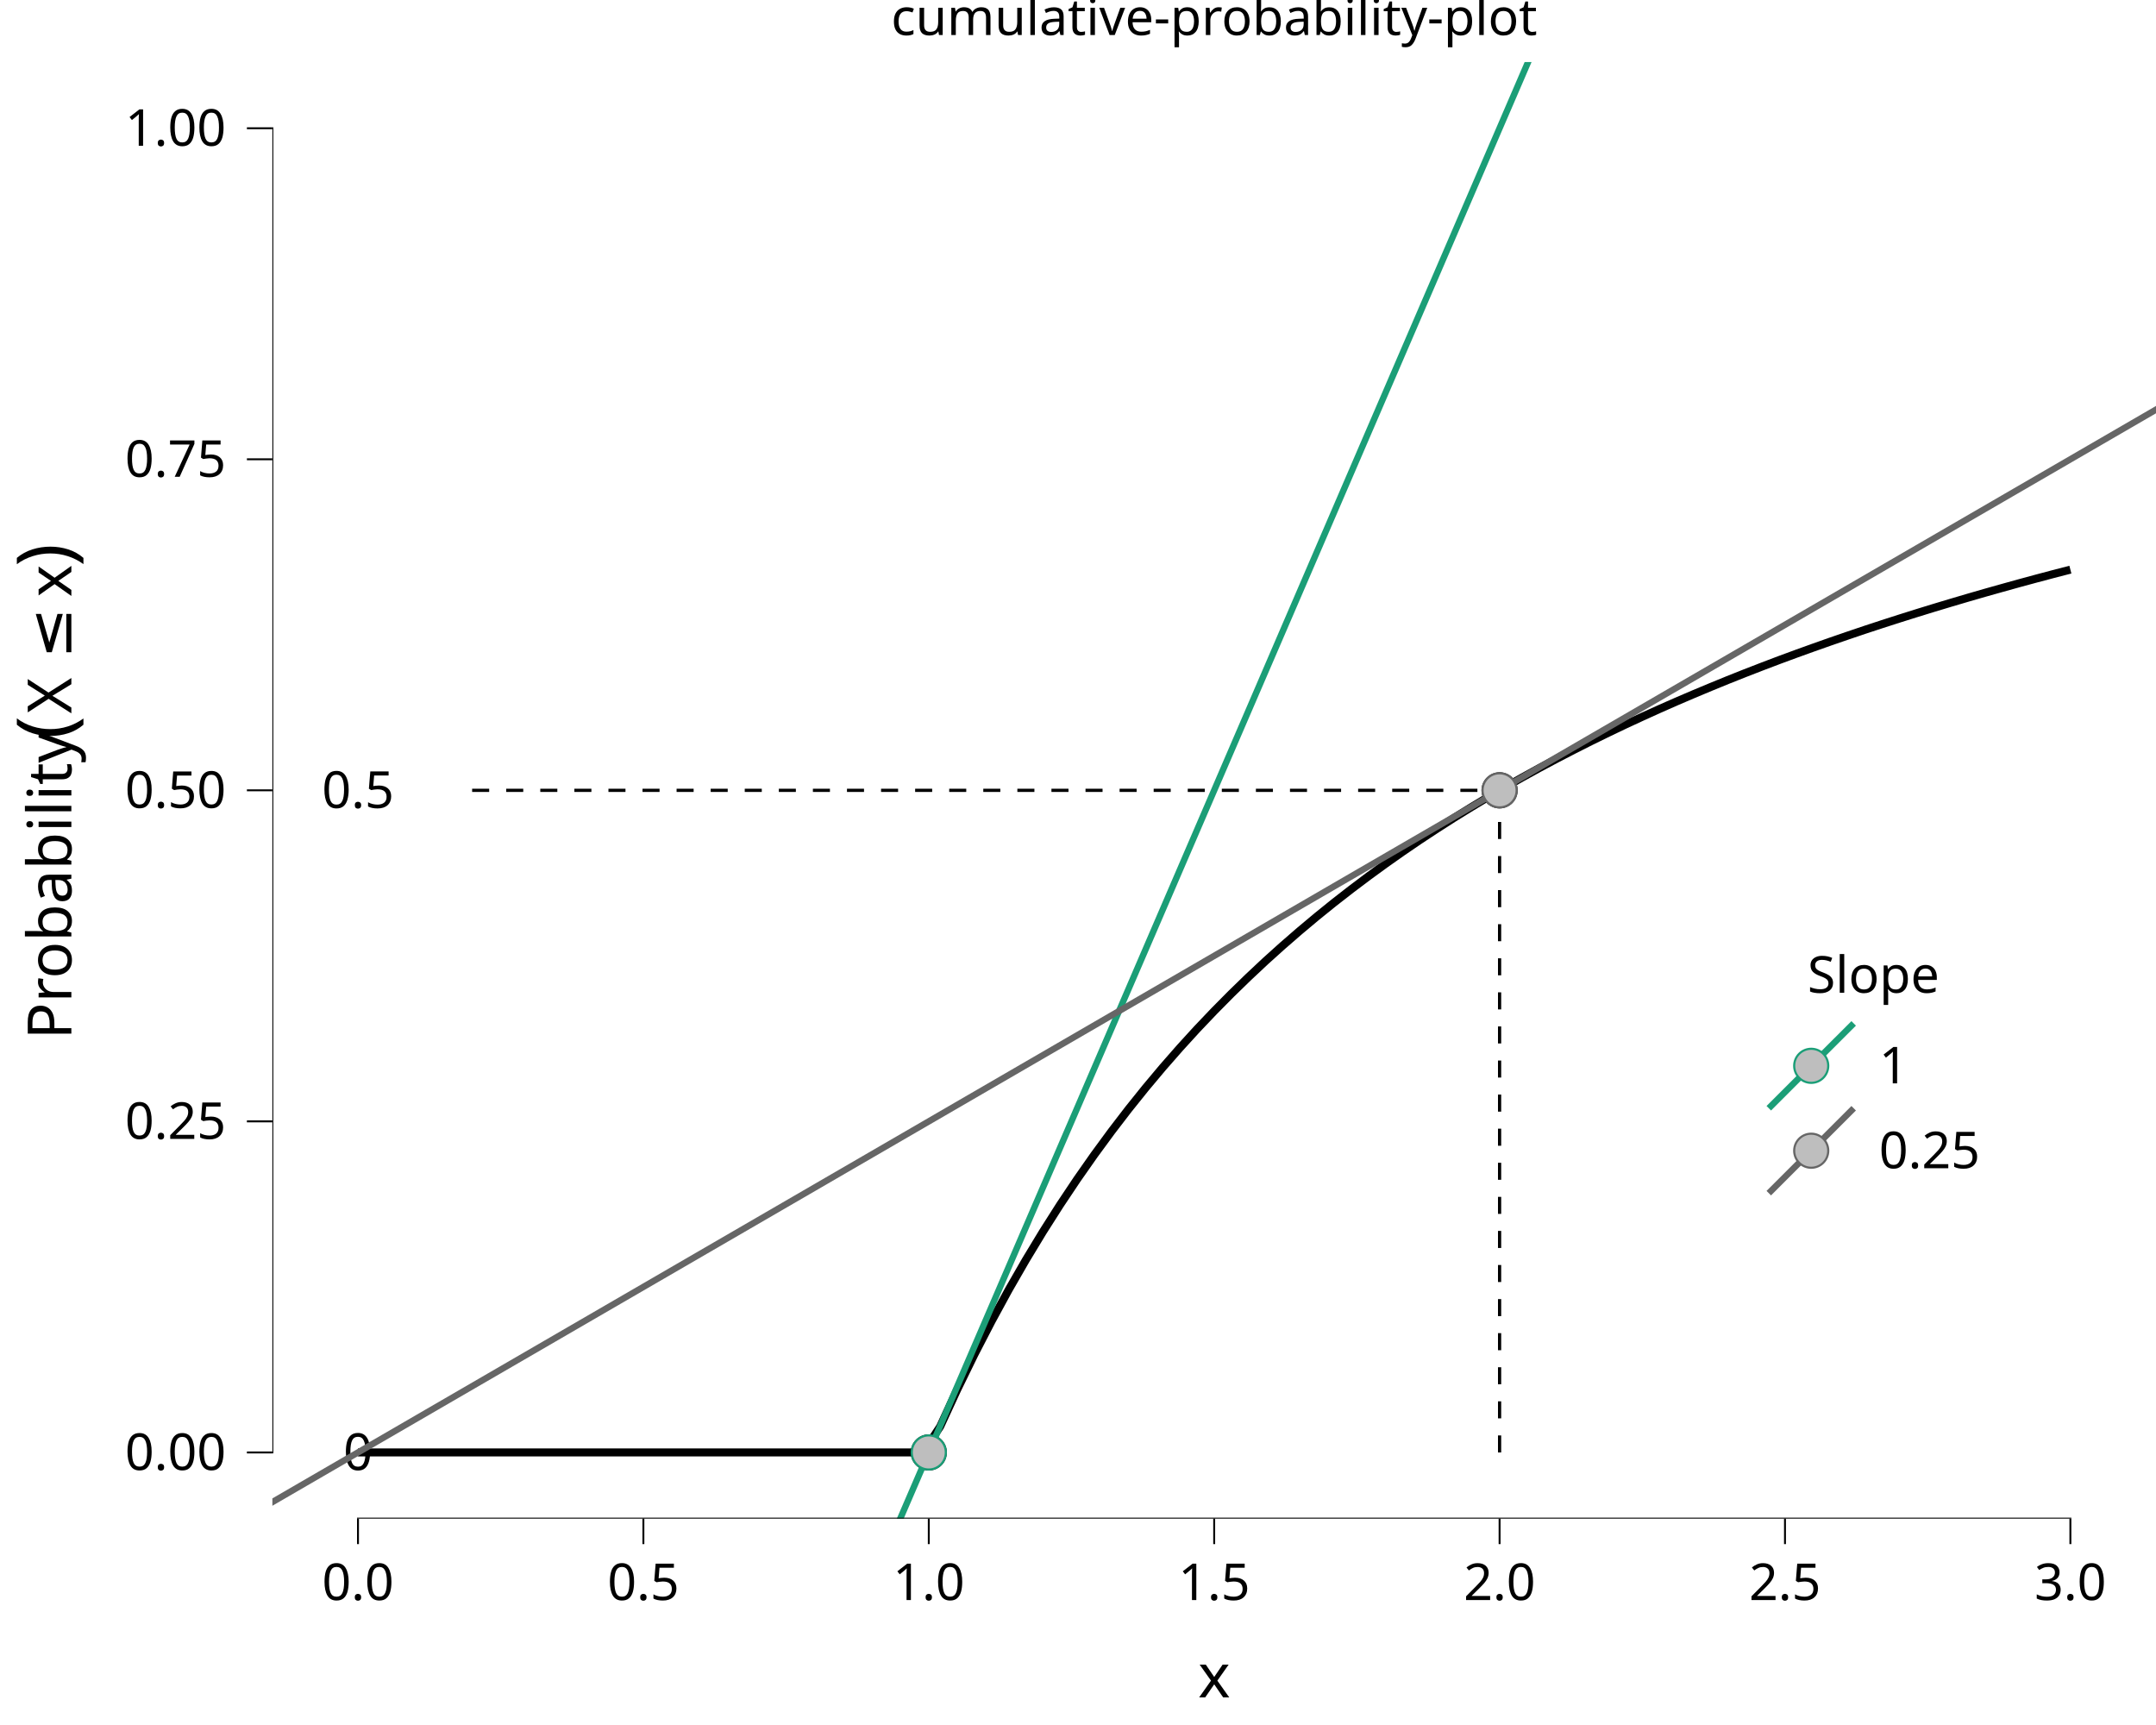
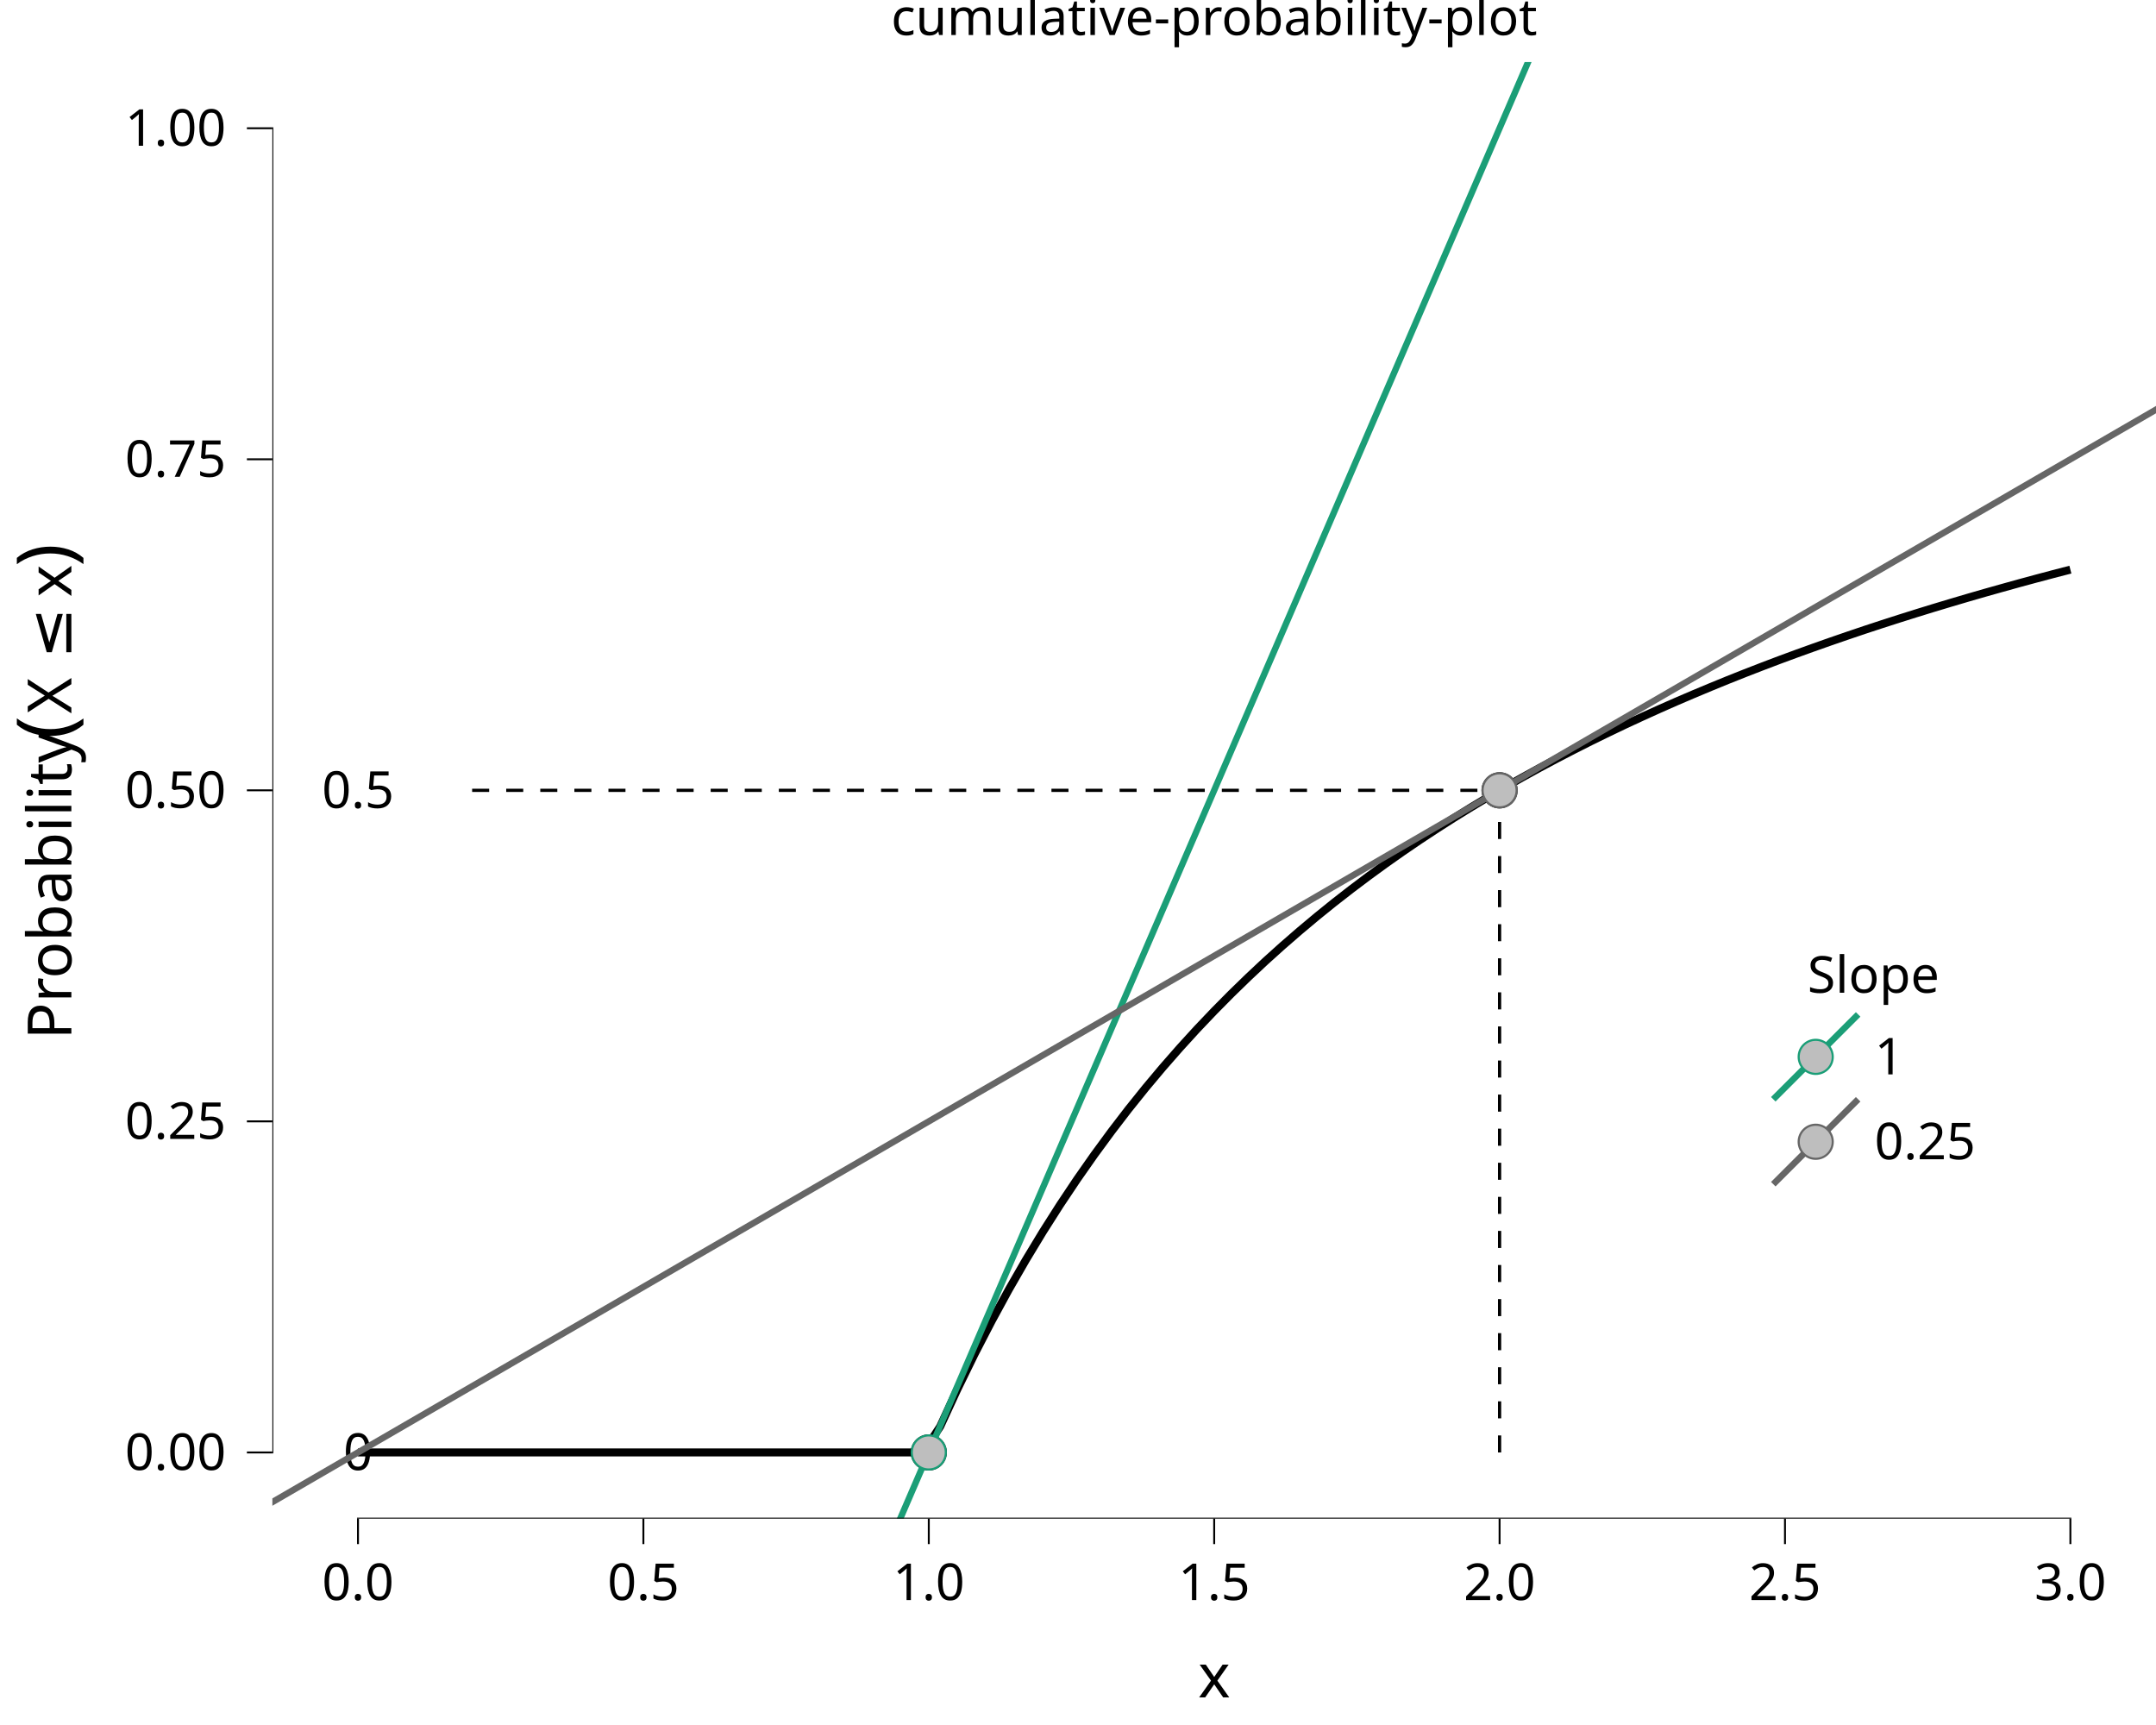
<svg xmlns="http://www.w3.org/2000/svg" class="svglite" data-engine-version="2.0" width="720.00pt" height="576.00pt" viewBox="0 0 720.00 576.00">
  <defs>
    <style type="text/css">
    .svglite line, .svglite polyline, .svglite polygon, .svglite path, .svglite rect, .svglite circle {
      fill: none;
      stroke: #000000;
      stroke-linecap: round;
      stroke-linejoin: round;
      stroke-miterlimit: 10.00;
    }
  </style>
  </defs>
  <rect width="100%" height="100%" style="stroke: none; fill: #FFFFFF;" />
  <defs>
    <clipPath id="cpMC4wMHw3MjAuMDB8MC4wMHw1NzYuMDA=">
      <rect x="0.00" y="0.00" width="720.00" height="576.00" />
    </clipPath>
  </defs>
  <g clip-path="url(#cpMC4wMHw3MjAuMDB8MC4wMHw1NzYuMDA=)">
-     <rect x="-0" y="0.00" width="720.00" height="576.00" style="stroke-width: 10.67; stroke: none;" />
+     <rect x="0.00" y="0.00" width="720.00" height="576.00" style="stroke-width: 10.67; stroke: none;" />
  </g>
  <defs>
    <clipPath id="cpOTAuOTZ8NzIwLjAwfDIwLjcxfDUwNy4wOQ==">
      <rect x="90.96" y="20.71" width="629.04" height="486.39" />
    </clipPath>
  </defs>
  <g clip-path="url(#cpOTAuOTZ8NzIwLjAwfDIwLjcxfDUwNy4wOQ==)">
    <rect x="90.96" y="20.71" width="629.04" height="486.39" style="stroke-width: 10.67; stroke: none;" />
    <polyline points="119.55,484.99 125.27,484.99 130.99,484.99 136.70,484.99 142.42,484.99 148.14,484.99 153.86,484.99 159.58,484.99 165.30,484.99 171.02,484.99 176.73,484.99 182.45,484.99 188.17,484.99 193.89,484.99 199.61,484.99 205.33,484.99 211.05,484.99 216.76,484.99 222.48,484.99 228.20,484.99 233.92,484.99 239.64,484.99 245.36,484.99 251.08,484.99 256.79,484.99 262.51,484.99 268.23,484.99 273.95,484.99 279.67,484.99 285.39,484.99 291.11,484.99 296.82,484.99 302.54,484.99 308.26,484.99 313.98,476.32 319.70,463.93 325.42,452.23 331.14,441.17 336.85,430.68 342.57,420.74 348.29,411.29 354.01,402.30 359.73,393.74 365.45,385.58 371.17,377.79 376.88,370.35 382.60,363.23 388.32,356.41 394.04,349.88 399.76,343.61 405.48,337.60 411.20,331.82 416.92,326.26 422.63,320.91 428.35,315.76 434.07,310.80 439.79,306.01 445.51,301.39 451.23,296.94 456.95,292.63 462.66,288.47 468.38,284.44 474.10,280.54 479.82,276.77 485.54,273.11 491.26,269.57 496.98,266.13 502.69,262.80 508.41,259.57 514.13,256.42 519.85,253.37 525.57,250.41 531.29,247.52 537.01,244.72 542.72,241.99 548.44,239.34 554.16,236.75 559.88,234.23 565.60,231.78 571.32,229.39 577.04,227.05 582.75,224.78 588.47,222.56 594.19,220.39 599.91,218.28 605.63,216.22 611.35,214.20 617.07,212.23 622.78,210.30 628.50,208.42 634.22,206.58 639.94,204.78 645.66,203.02 651.38,201.30 657.10,199.61 662.81,197.96 668.53,196.35 674.25,194.76 679.97,193.21 685.69,191.69 691.41,190.21 " style="stroke-width: 2.67; stroke-linecap: butt;" />
    <line x1="157.67" y1="484.99" x2="310.17" y2="484.99" style="stroke-width: 1.07; stroke-dasharray: 5.69,5.69; stroke-linecap: butt;" />
    <line x1="157.67" y1="263.90" x2="500.79" y2="263.90" style="stroke-width: 1.07; stroke-dasharray: 5.69,5.69; stroke-linecap: butt;" />
    <text x="119.55" y="490.86" text-anchor="middle" style="font-size: 17.07px; font-family: sans;" textLength="9.50px" lengthAdjust="spacingAndGlyphs">0</text>
    <text x="119.55" y="269.78" text-anchor="middle" style="font-size: 17.07px; font-family: sans;" textLength="23.73px" lengthAdjust="spacingAndGlyphs">0.5</text>
    <line x1="310.17" y1="484.99" x2="310.17" y2="484.99" style="stroke-width: 1.07; stroke-dasharray: 5.69,5.69; stroke-linecap: butt;" />
    <line x1="500.79" y1="484.99" x2="500.79" y2="263.90" style="stroke-width: 1.07; stroke-dasharray: 5.69,5.69; stroke-linecap: butt;" />
    <circle cx="310.17" cy="484.99" r="5.69" style="stroke-width: 0.71; fill: #BEBEBE;" />
    <circle cx="500.79" cy="263.90" r="5.69" style="stroke-width: 0.71; fill: #BEBEBE;" />
    <line x1="-538.09" y1="2452.64" x2="1349.04" y2="-1924.84" style="stroke-width: 2.13; stroke: #1B9E77; stroke-linecap: butt;" />
    <line x1="-538.09" y1="866.36" x2="1349.04" y2="-228.01" style="stroke-width: 2.13; stroke: #666666; stroke-linecap: butt;" />
    <circle cx="310.17" cy="484.99" r="5.69" style="stroke-width: 0.71; stroke: #1B9E77; fill: #BEBEBE;" />
    <circle cx="500.79" cy="263.90" r="5.69" style="stroke-width: 0.71; stroke: #666666; fill: #BEBEBE;" />
    <line x1="119.23" y1="507.09" x2="691.73" y2="507.09" style="stroke-width: 0.64; stroke-linecap: butt;" />
    <line x1="90.96" y1="485.30" x2="90.96" y2="42.50" style="stroke-width: 0.64; stroke-linecap: butt;" />
    <rect x="90.96" y="20.71" width="629.04" height="486.39" style="stroke-width: 0.00; stroke: none;" />
  </g>
  <g clip-path="url(#cpMC4wMHw3MjAuMDB8MC4wMHw1NzYuMDA=)">
    <polyline points="90.96,507.09 90.96,20.71 " style="stroke-width: 0.00; stroke: none; stroke-linecap: butt;" />
    <text x="75.48" y="490.84" text-anchor="end" style="font-size: 17.00px; font-family: sans;" textLength="33.09px" lengthAdjust="spacingAndGlyphs">0.00</text>
    <text x="75.48" y="380.29" text-anchor="end" style="font-size: 17.00px; font-family: sans;" textLength="33.09px" lengthAdjust="spacingAndGlyphs">0.25</text>
    <text x="75.48" y="269.75" text-anchor="end" style="font-size: 17.00px; font-family: sans;" textLength="33.09px" lengthAdjust="spacingAndGlyphs">0.50</text>
    <text x="75.48" y="159.21" text-anchor="end" style="font-size: 17.00px; font-family: sans;" textLength="33.09px" lengthAdjust="spacingAndGlyphs">0.75</text>
    <text x="75.48" y="48.67" text-anchor="end" style="font-size: 17.00px; font-family: sans;" textLength="33.09px" lengthAdjust="spacingAndGlyphs">1.00</text>
    <polyline points="82.45,484.99 90.96,484.99 " style="stroke-width: 0.64; stroke-linecap: butt;" />
    <polyline points="82.45,374.44 90.96,374.44 " style="stroke-width: 0.64; stroke-linecap: butt;" />
    <polyline points="82.45,263.90 90.96,263.90 " style="stroke-width: 0.64; stroke-linecap: butt;" />
    <polyline points="82.45,153.36 90.96,153.36 " style="stroke-width: 0.64; stroke-linecap: butt;" />
    <polyline points="82.45,42.82 90.96,42.82 " style="stroke-width: 0.64; stroke-linecap: butt;" />
    <polyline points="90.96,507.09 720.00,507.09 " style="stroke-width: 0.00; stroke: none; stroke-linecap: butt;" />
    <polyline points="119.55,515.60 119.55,507.09 " style="stroke-width: 0.64; stroke-linecap: butt;" />
    <polyline points="214.86,515.60 214.86,507.09 " style="stroke-width: 0.64; stroke-linecap: butt;" />
    <polyline points="310.17,515.60 310.17,507.09 " style="stroke-width: 0.64; stroke-linecap: butt;" />
    <polyline points="405.48,515.60 405.48,507.09 " style="stroke-width: 0.64; stroke-linecap: butt;" />
    <polyline points="500.79,515.60 500.79,507.09 " style="stroke-width: 0.64; stroke-linecap: butt;" />
    <polyline points="596.10,515.60 596.10,507.09 " style="stroke-width: 0.64; stroke-linecap: butt;" />
    <polyline points="691.41,515.60 691.41,507.09 " style="stroke-width: 0.64; stroke-linecap: butt;" />
    <text x="119.55" y="534.27" text-anchor="middle" style="font-size: 17.00px; font-family: sans;" textLength="23.63px" lengthAdjust="spacingAndGlyphs">0.0</text>
    <text x="214.86" y="534.27" text-anchor="middle" style="font-size: 17.00px; font-family: sans;" textLength="23.63px" lengthAdjust="spacingAndGlyphs">0.5</text>
    <text x="310.17" y="534.27" text-anchor="middle" style="font-size: 17.00px; font-family: sans;" textLength="23.63px" lengthAdjust="spacingAndGlyphs">1.0</text>
    <text x="405.48" y="534.27" text-anchor="middle" style="font-size: 17.00px; font-family: sans;" textLength="23.63px" lengthAdjust="spacingAndGlyphs">1.5</text>
    <text x="500.79" y="534.27" text-anchor="middle" style="font-size: 17.00px; font-family: sans;" textLength="23.63px" lengthAdjust="spacingAndGlyphs">2.0</text>
    <text x="596.10" y="534.27" text-anchor="middle" style="font-size: 17.00px; font-family: sans;" textLength="23.63px" lengthAdjust="spacingAndGlyphs">2.5</text>
    <text x="691.41" y="534.27" text-anchor="middle" style="font-size: 17.00px; font-family: sans;" textLength="23.63px" lengthAdjust="spacingAndGlyphs">3.0</text>
    <text x="405.48" y="566.78" text-anchor="middle" style="font-size: 20.40px; font-family: sans;" textLength="10.21px" lengthAdjust="spacingAndGlyphs">x</text>
    <text transform="translate(23.83,347.12) rotate(-90)" style="font-size: 20.40px; font-family: sans;" textLength="95.25px" lengthAdjust="spacingAndGlyphs">Probability</text>
    <text transform="translate(23.83,251.87) rotate(-90)" style="font-size: 20.40px; font-family: sans;" textLength="5.10px" lengthAdjust="spacingAndGlyphs"> </text>
    <text transform="translate(23.83,246.76) rotate(-90)" style="font-size: 25.50px; font-family: sans;" textLength="8.49px" lengthAdjust="spacingAndGlyphs">(</text>
    <text transform="translate(23.83,238.27) rotate(-90)" style="font-size: 20.40px; font-family: sans;" textLength="13.61px" lengthAdjust="spacingAndGlyphs">X</text>
    <text transform="translate(23.83,219.94) rotate(-90)" style="font-size: 20.40px; font-family: sans;" textLength="15.85px" lengthAdjust="spacingAndGlyphs">≤</text>
    <text transform="translate(23.83,199.37) rotate(-90)" style="font-size: 20.40px; font-family: sans;" textLength="10.21px" lengthAdjust="spacingAndGlyphs">x</text>
    <text transform="translate(23.83,189.16) rotate(-90)" style="font-size: 25.50px; font-family: sans;" textLength="8.48px" lengthAdjust="spacingAndGlyphs">)</text>
-     <rect x="585.21" y="312.54" width="80.86" height="91.35" style="stroke-width: 0.75; stroke: none;" />
-     <rect x="585.21" y="312.54" width="80.86" height="91.35" style="stroke-width: 10.67; stroke: none;" />
+     <rect x="586.71" y="312.54" width="77.87" height="88.36" style="stroke-width: 0.75; stroke: none;" />
+     <rect x="586.71" y="312.54" width="77.87" height="88.36" style="stroke-width: 10.67; stroke: none;" />
    <text x="625.64" y="331.48" text-anchor="middle" style="font-size: 17.00px; font-family: sans;" textLength="43.48px" lengthAdjust="spacingAndGlyphs">Slope</text>
-     <rect x="590.69" y="341.72" width="28.35" height="28.35" style="stroke-width: 10.67; stroke: none;" />
-     <line x1="590.69" y1="370.06" x2="619.04" y2="341.72" style="stroke-width: 2.13; stroke: #1B9E77; stroke-linecap: butt;" />
-     <circle cx="604.86" cy="355.89" r="5.69" style="stroke-width: 0.71; stroke: #1B9E77; fill: #BEBEBE;" />
-     <rect x="590.69" y="370.06" width="28.35" height="28.35" style="stroke-width: 10.67; stroke: none;" />
-     <line x1="590.69" y1="398.41" x2="619.04" y2="370.06" style="stroke-width: 2.13; stroke: #666666; stroke-linecap: butt;" />
-     <circle cx="604.86" cy="384.24" r="5.69" style="stroke-width: 0.71; stroke: #666666; fill: #BEBEBE;" />
-     <text x="627.51" y="361.74" style="font-size: 17.00px; font-family: sans;" textLength="9.46px" lengthAdjust="spacingAndGlyphs">1</text>
-     <text x="627.51" y="390.09" style="font-size: 17.00px; font-family: sans;" textLength="33.09px" lengthAdjust="spacingAndGlyphs">0.25</text>
+     <rect x="592.19" y="338.73" width="28.35" height="28.35" style="stroke-width: 10.67; stroke: none;" />
+     <line x1="592.19" y1="367.07" x2="620.53" y2="338.73" style="stroke-width: 2.13; stroke: #1B9E77; stroke-linecap: butt;" />
+     <circle cx="606.36" cy="352.90" r="5.69" style="stroke-width: 0.71; stroke: #1B9E77; fill: #BEBEBE;" />
+     <rect x="592.19" y="367.07" width="28.35" height="28.35" style="stroke-width: 10.67; stroke: none;" />
+     <line x1="592.19" y1="395.42" x2="620.53" y2="367.07" style="stroke-width: 2.13; stroke: #666666; stroke-linecap: butt;" />
+     <circle cx="606.36" cy="381.25" r="5.69" style="stroke-width: 0.71; stroke: #666666; fill: #BEBEBE;" />
+     <text x="626.01" y="358.75" style="font-size: 17.00px; font-family: sans;" textLength="9.46px" lengthAdjust="spacingAndGlyphs">1</text>
+     <text x="626.01" y="387.10" style="font-size: 17.00px; font-family: sans;" textLength="33.09px" lengthAdjust="spacingAndGlyphs">0.25</text>
    <text x="405.48" y="11.70" text-anchor="middle" style="font-size: 17.00px; font-family: sans;" textLength="197.49px" lengthAdjust="spacingAndGlyphs">cumulative-probability-plot</text>
  </g>
</svg>
